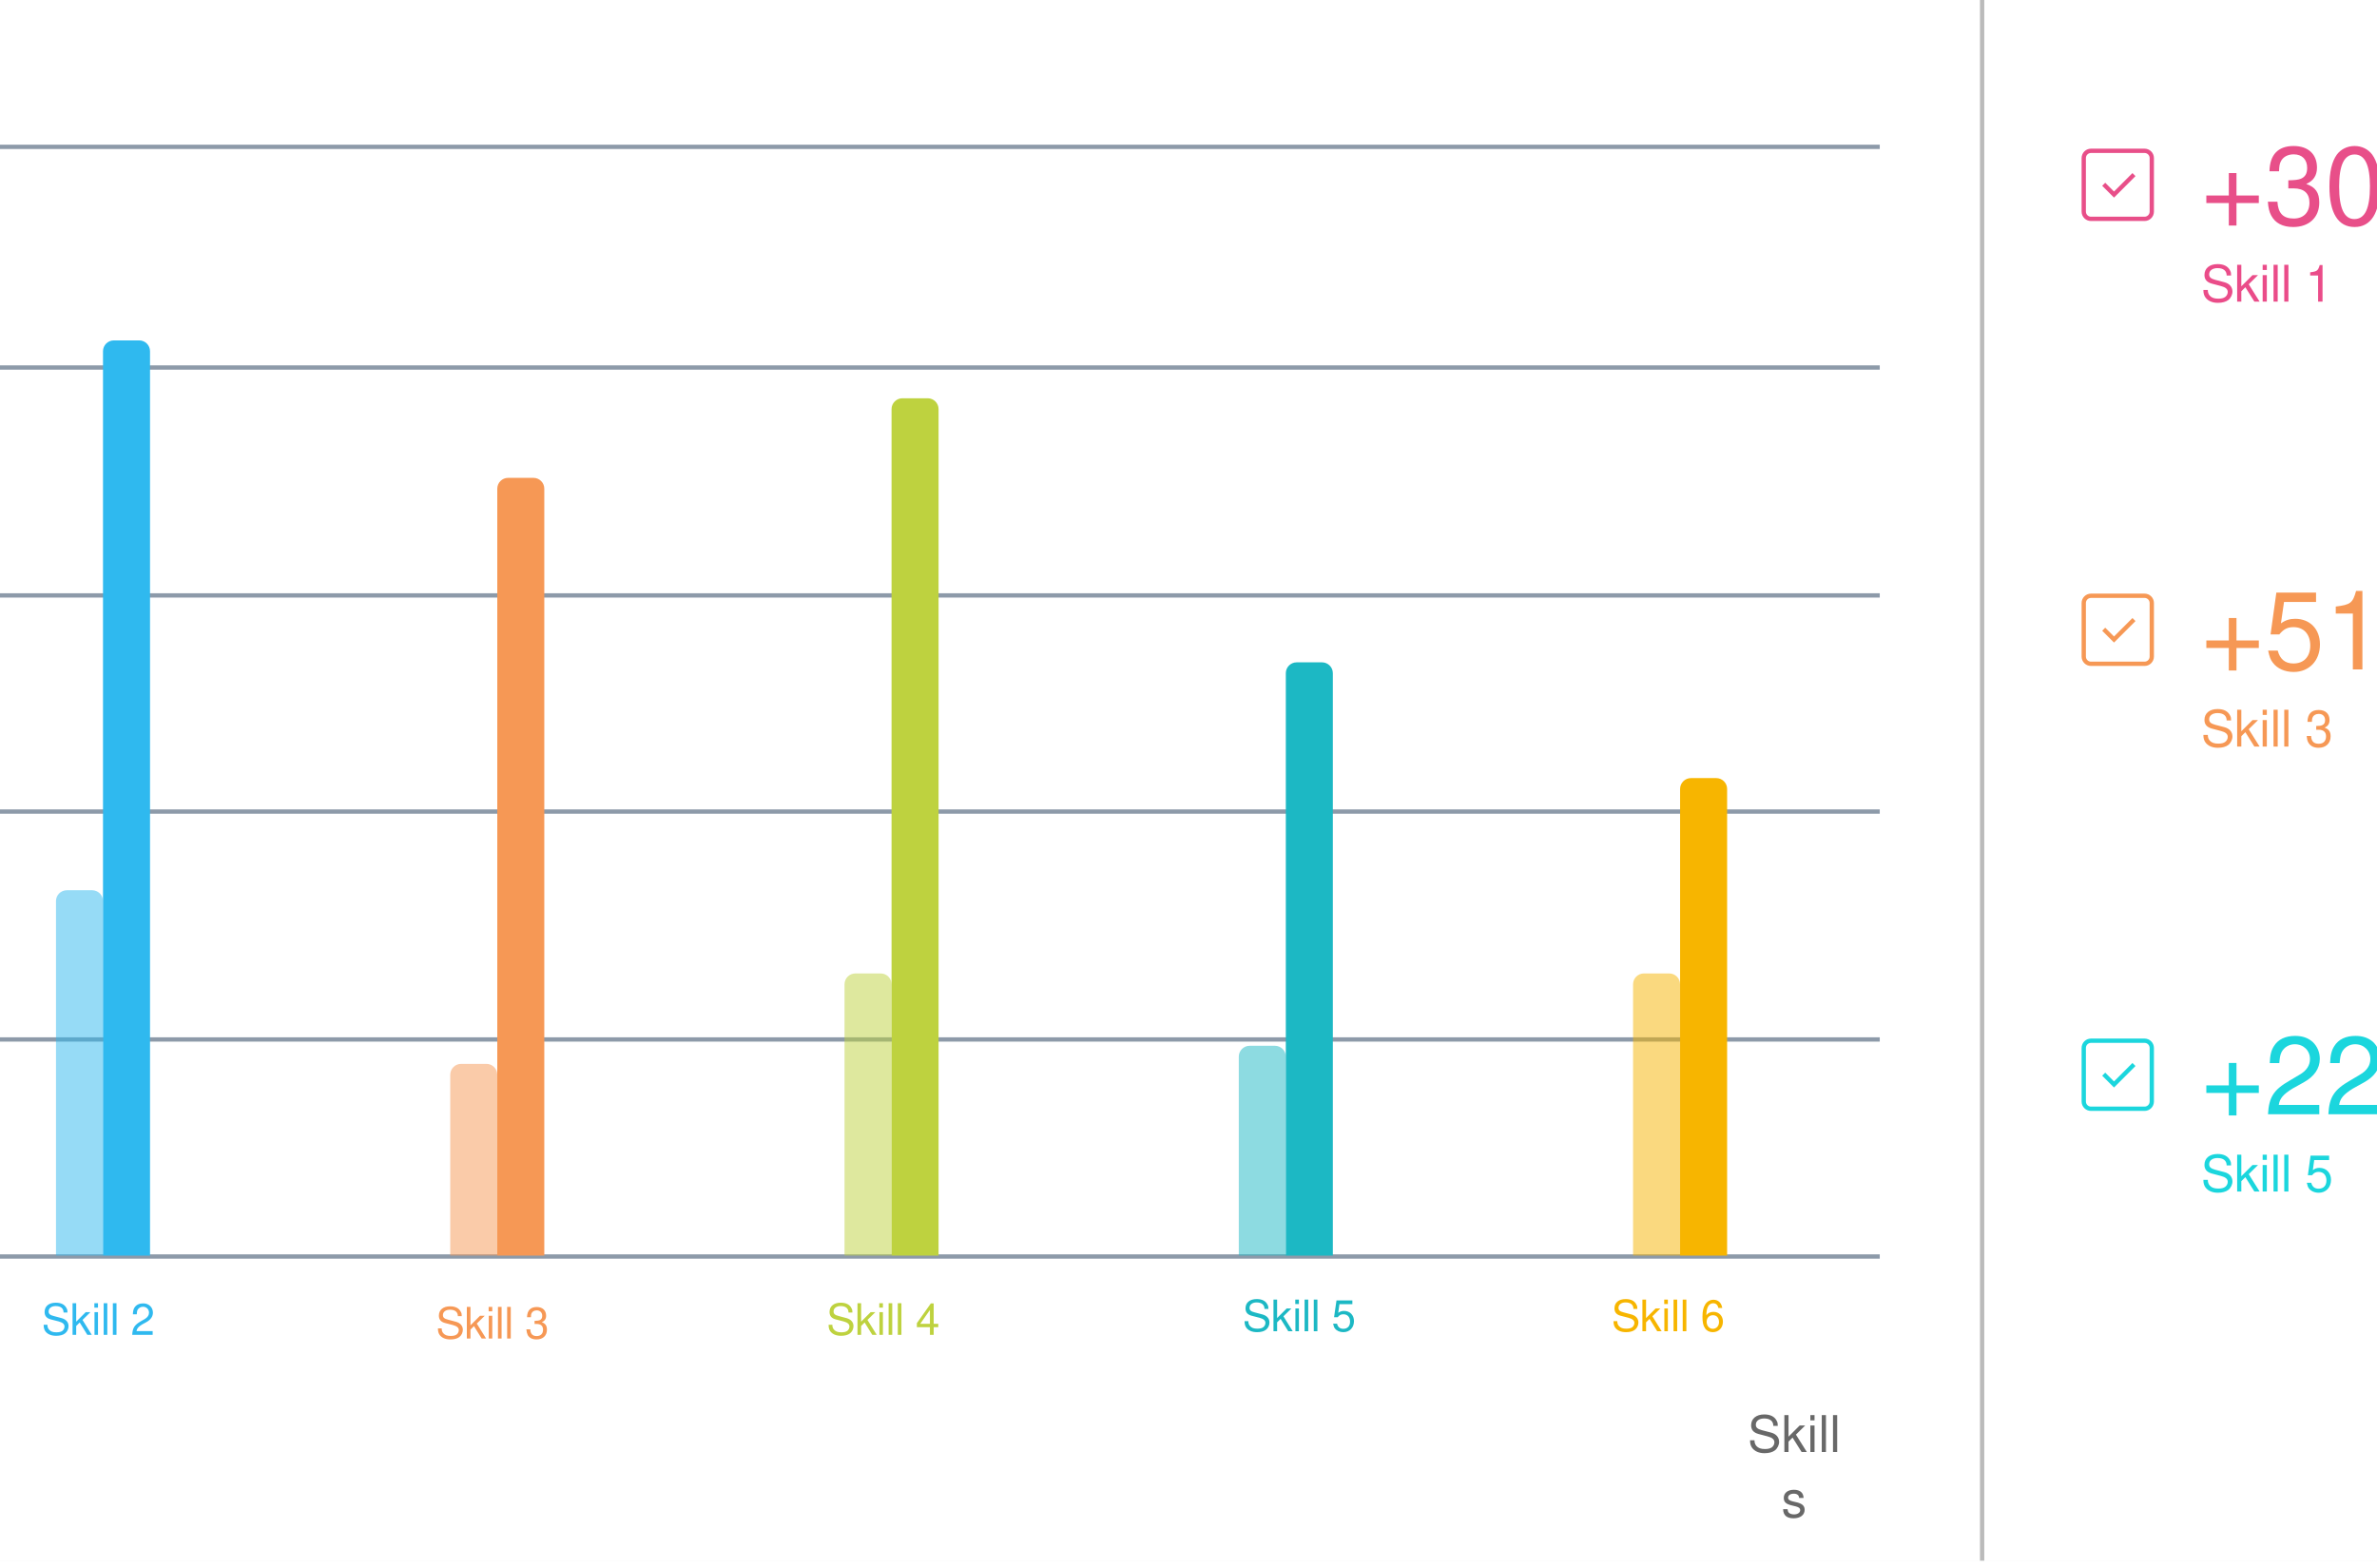
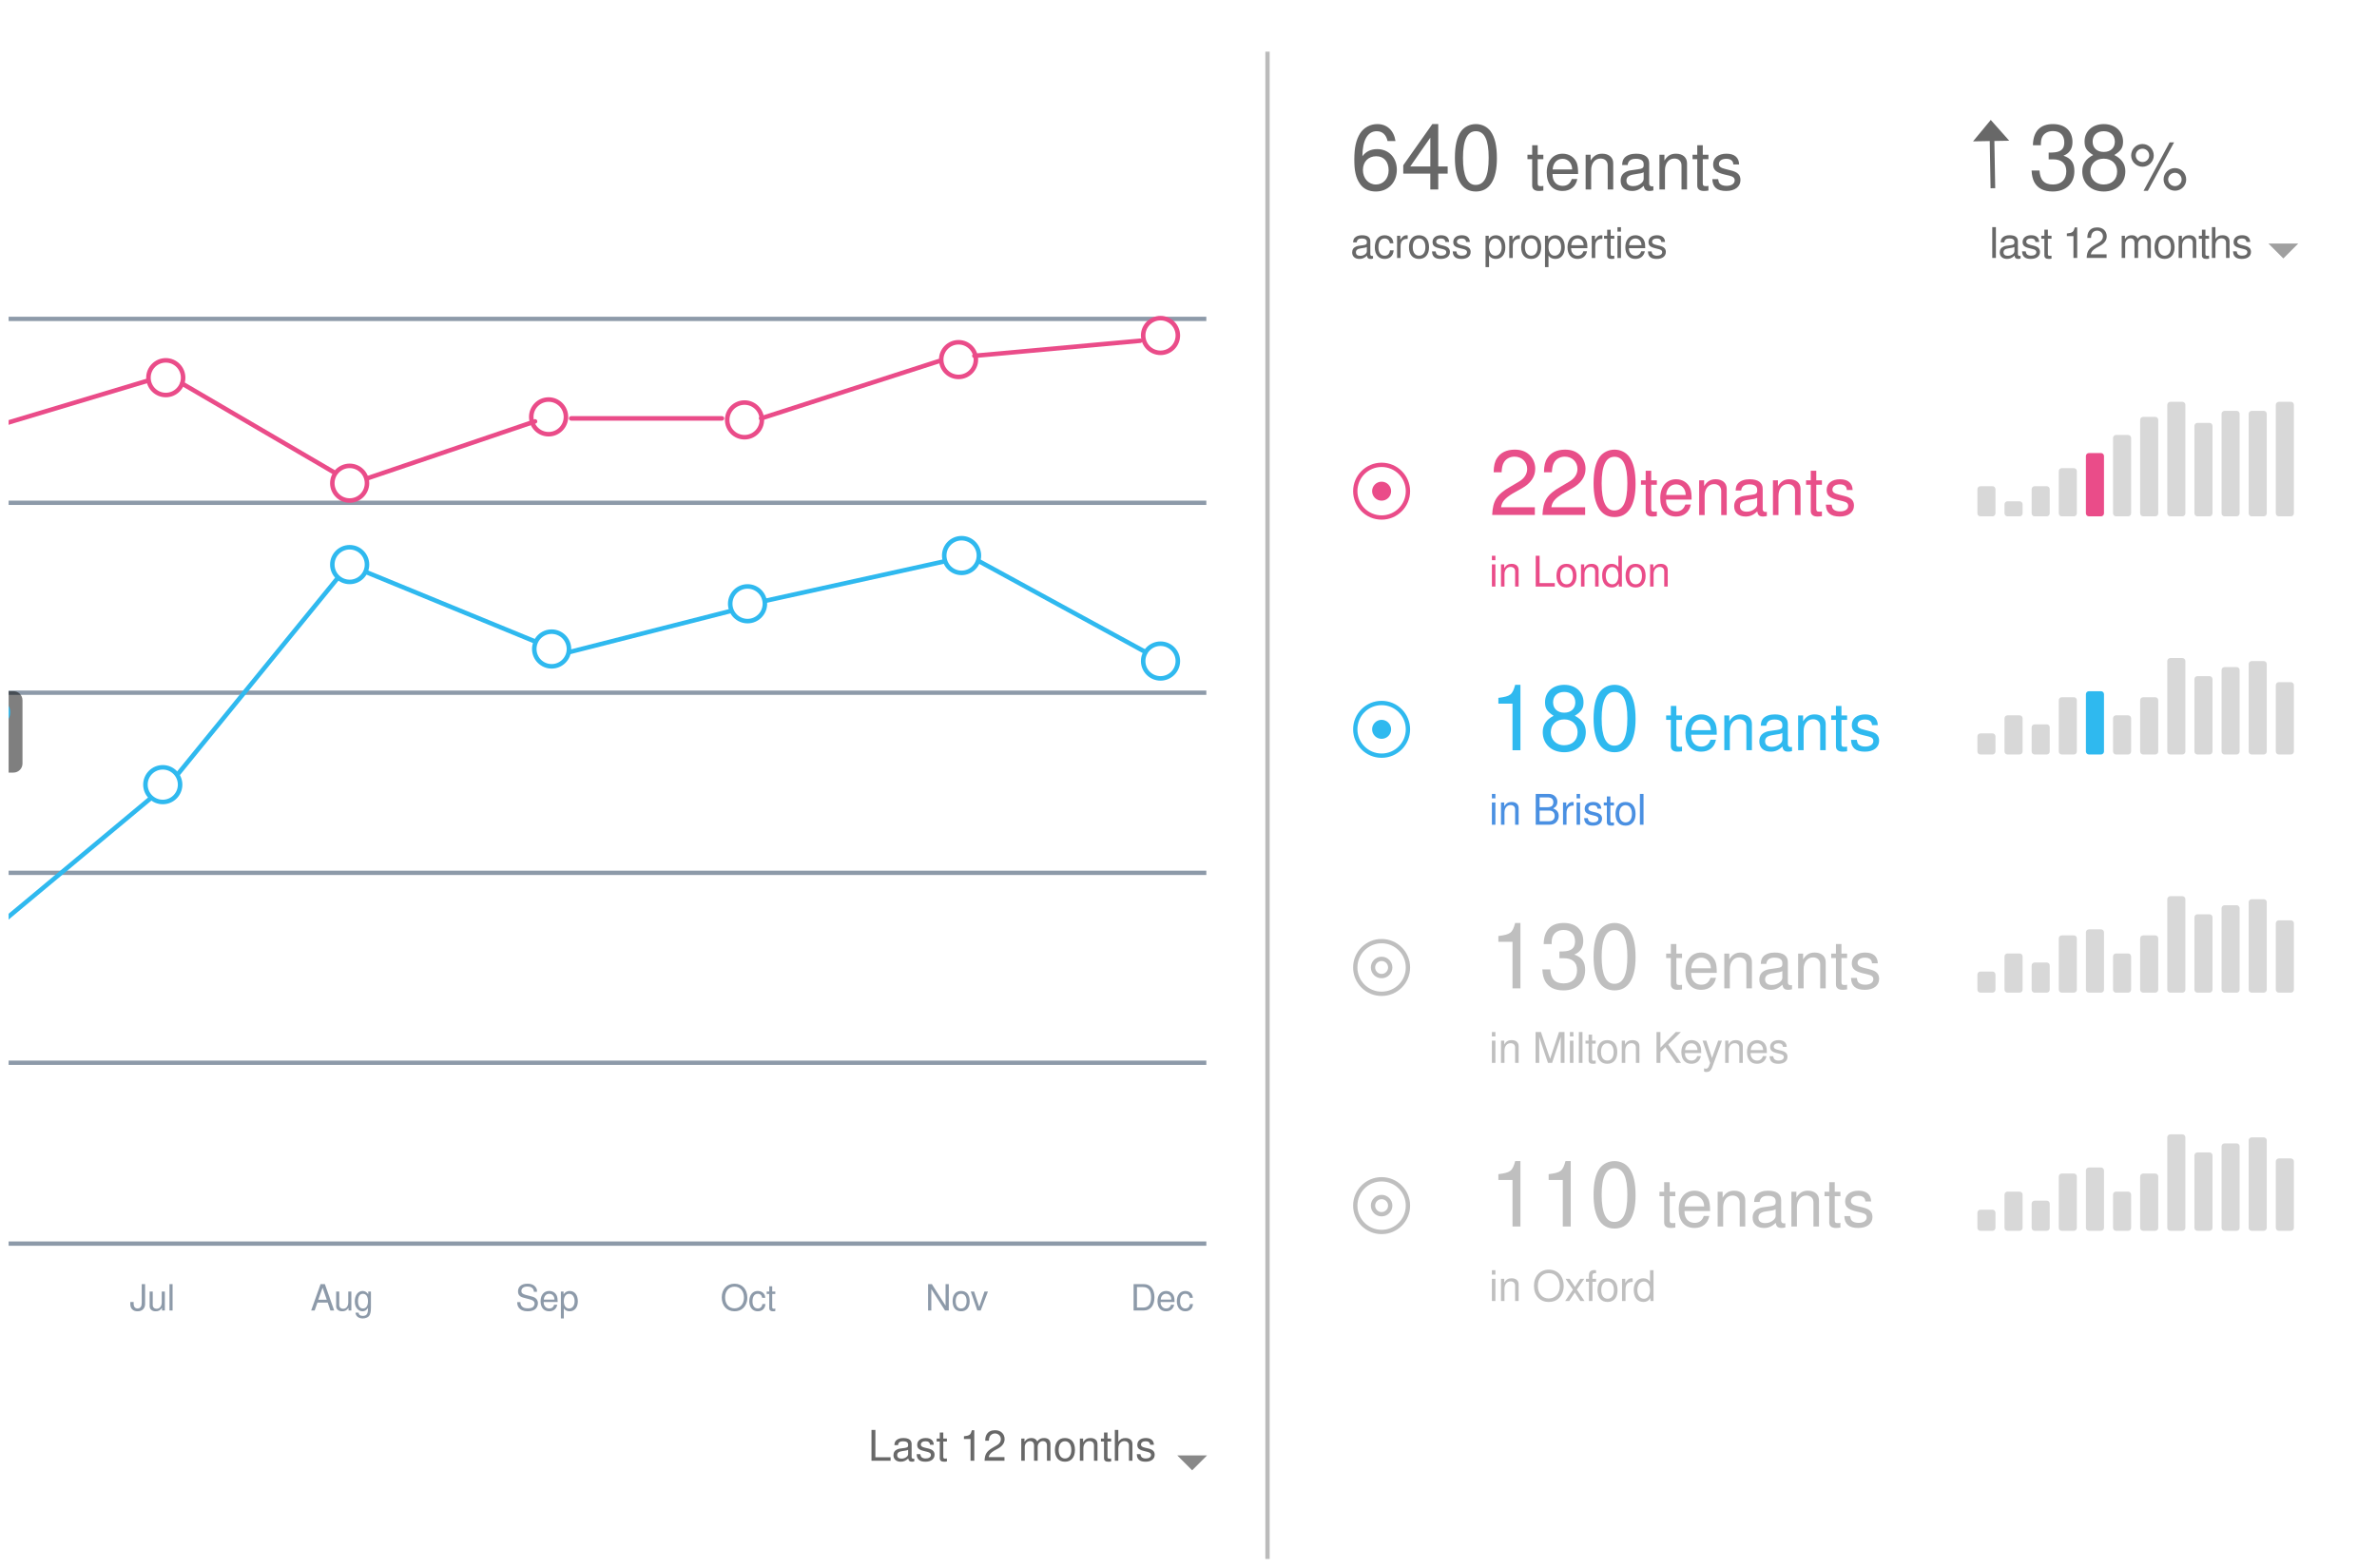
<svg xmlns="http://www.w3.org/2000/svg" xmlns:xlink="http://www.w3.org/1999/xlink" width="276px" height="182px" viewBox="0 0 276 182" version="1.1">
  <defs>
-     <rect id="path-1" x="892" y="306" width="324" height="312" rx="2.4" />
-     <filter x="-17.6%" y="-10.6%" width="127.2%" height="128.2%" filterUnits="objectBoundingBox" id="filter-2">
+     <rect id="path-1" x="891" y="305" width="324" height="320" rx="2.4" />
+     <filter x="-17.6%" y="-10.3%" width="127.2%" height="127.5%" filterUnits="objectBoundingBox" id="filter-2">
      <feOffset dx="-13" dy="11" in="SourceAlpha" result="shadowOffsetOuter1" />
      <feGaussianBlur stdDeviation="12.5" in="shadowOffsetOuter1" result="shadowBlurOuter1" />
      <feColorMatrix values="0 0 0 0 0.677   0 0 0 0 0.712   0 0 0 0 0.852  0 0 0 0.171 0" type="matrix" in="shadowBlurOuter1" />
    </filter>
-     <rect id="path-3" x="0" y="0" width="276" height="181.2" />
-     <path d="M1.89,0 L515.97,0 C517.014,6.28508347e-14 517.86,0.846 517.86,1.89 L517.86,153.929 L517.86,153.929 L517.86,373.17 C517.86,374.214 517.014,375.06 515.97,375.06 L396.517,375.06 L396.517,375.06 L1.89,375.06 C0.846,375.06 7.51698639e-14,374.214 0,373.17 L0,1.89 C9.4213746e-17,0.846 0.846,-1.33529746e-14 1.89,0 Z" id="path-5" />
+     <rect id="path-3" x="0" y="-1.27897692e-13" width="276" height="181.2" />
+     <rect id="path-5" x="0" y="0" width="429" height="182" rx="1.575" />
  </defs>
-   <g id="Vodafone---INS" stroke="none" stroke-width="1" fill="none" fill-rule="evenodd">
-     <g id="Dashboard" transform="translate(-913, -387)">
+   <g id="Resonance" stroke="none" stroke-width="1" fill="none" fill-rule="evenodd">
+     <g id="1.-Dashboard" transform="translate(-914, -387)">
      <g id="Mask">
        <use fill="black" fill-opacity="1" filter="url(#filter-2)" xlink:href="#path-1" />
        <use fill="#FFFFFF" fill-rule="evenodd" xlink:href="#path-1" />
      </g>
-       <g id="db-item" transform="translate(913, 387)">
+       <g id="db-item" transform="translate(915, 393)">
        <mask id="mask-4" fill="white">
          <use xlink:href="#path-3" />
        </mask>
-         <use id="Mask" fill="#EAEEF3" xlink:href="#path-3" />
-         <g id="Chart" mask="url(#mask-4)">
-           <g transform="translate(-130, -26)">
+         <use id="Mask" fill="#FFFFFF" xlink:href="#path-3" />
+         <g id="Group-3" mask="url(#mask-4)">
+           <g transform="translate(-152, -7)">
            <mask id="mask-6" fill="white">
              <use xlink:href="#path-5" />
            </mask>
            <use id="Rectangle" stroke="none" fill="#FFFFFF" fill-rule="evenodd" xlink:href="#path-5" />
-             <g id="Lines,-x,-y" stroke="none" stroke-width="1" fill="none" fill-rule="evenodd" transform="translate(14.7, 19.32)">
-               <g id="y" transform="translate(74.76, 156.24)" font-family="Helvetica-Light, Helvetica" font-size="5.04" font-weight="300" letter-spacing="-0.053">
-                 <text id="Skill-2" fill="#2FB9EF">
-                   <tspan x="45.36" y="5.42">Skill 2</tspan>
-                 </text>
-                 <text id="Skill-3" fill="#F69855">
-                   <tspan x="91.14" y="5.84">Skill 3</tspan>
-                 </text>
-                 <text id="Skill-4" fill="#BED23F">
-                   <tspan x="136.5" y="5.42">Skill 4</tspan>
-                 </text>
-                 <text id="Skill-5" fill="#1CB8C4">
-                   <tspan x="184.8" y="5">Skill 5</tspan>
-                 </text>
-                 <text id="Skill-6" fill="#F7B500">
-                   <tspan x="227.64" y="5">Skill 6</tspan>
-                 </text>
-               </g>
-               <g id="Lines" transform="translate(14.28, 23.52)" stroke="#8D9AA9" stroke-width="0.5">
-                 <line x1="0.42" y1="129.045" x2="319.284" y2="129.045" id="Path-8-Copy-5" />
-                 <line x1="0.42" y1="77.385" x2="319.284" y2="77.385" id="Path-8-Copy-10" />
-                 <line x1="0.42" y1="52.29" x2="319.284" y2="52.29" id="Path-8-Copy-11" />
-                 <line x1="0.42" y1="25.83" x2="319.284" y2="25.83" id="Path-8-Copy-13" />
-                 <line x1="0.42" y1="0.21" x2="319.284" y2="0.21" id="Path-8-Copy-15" />
-                 <line x1="1.26" y1="103.845" x2="319.284" y2="103.845" id="Path-8-Copy-8" />
+             <g id="payment_received" stroke="none" stroke-width="1" fill="none" fill-rule="evenodd" mask="url(#mask-6)">
+               <g transform="translate(4, -1)">
+                 <line x1="201.775" y1="92.575" x2="386.575" y2="92.575" id="Path-8-Copy-6" stroke="#BBBBBB" stroke-width="0.5" fill="none" transform="translate(294.175, 92.575) rotate(-270) translate(-294.175, -92.575) " />
+                 <g id="Time-drop-down" stroke="none" stroke-width="1" fill="none" fill-rule="evenodd" transform="translate(247.8, 166.6)">
+                   <text id="Last-12-months" font-family="Helvetica" font-size="4.9" font-weight="normal" line-spacing="8.4" fill="#686868">
+                     <tspan x="0" y="5">Last 12 months</tspan>
+                   </text>
+                   <polygon id="Rectangle-5" fill="#888888" transform="translate(37.625, 4.375) rotate(-45) translate(-37.625, -4.375) " points="36.4 3.15 38.85 5.6 36.4 5.6" />
+                 </g>
+                 <text id="Jul" stroke="none" fill="none" font-family="Helvetica-Light, Helvetica" font-size="4.2" font-weight="300" letter-spacing="-0.044">
+                   <tspan x="162.05" y="154.15" fill="#8D9AA9">Jul</tspan>
+                 </text>
+                 <text id="Aug" stroke="none" fill="none" font-family="Helvetica-Light, Helvetica" font-size="4.2" font-weight="300" letter-spacing="-0.044">
+                   <tspan x="183.05" y="154.15" fill="#8D9AA9">Aug</tspan>
+                 </text>
+                 <text id="Sep" stroke="none" fill="none" font-family="Helvetica-Light, Helvetica" font-size="4.2" font-weight="300" letter-spacing="-0.044">
+                   <tspan x="206.85" y="154.15" fill="#8D9AA9">Sep</tspan>
+                 </text>
+                 <text id="Oct" stroke="none" fill="none" font-family="Helvetica-Light, Helvetica" font-size="4.2" font-weight="300" letter-spacing="-0.044">
+                   <tspan x="230.65" y="154.15" fill="#8D9AA9">Oct</tspan>
+                 </text>
+                 <text id="Nov" stroke="none" fill="none" font-family="Helvetica-Light, Helvetica" font-size="4.2" font-weight="300" letter-spacing="-0.044">
+                   <tspan x="254.45" y="154.15" fill="#8D9AA9">Nov</tspan>
+                 </text>
+                 <text id="Dec" stroke="none" fill="none" font-family="Helvetica-Light, Helvetica" font-size="4.2" font-weight="300" letter-spacing="-0.044">
+                   <tspan x="278.25" y="154.15" fill="#8D9AA9">Dec</tspan>
+                 </text>
+                 <g id="Group-right-3" stroke="none" stroke-width="1" fill="none" fill-rule="evenodd" transform="translate(303.8, 106.05)">
+                   <g id="Graph" transform="translate(72.8, 0)" fill="#D8D8D8">
+                     <path d="M0.35,8.75 L1.75,8.75 C1.943,8.75 2.1,8.907 2.1,9.1 L2.1,10.85 C2.1,11.043 1.943,11.2 1.75,11.2 L0.35,11.2 C0.157,11.2 2.36723813e-17,11.043 0,10.85 L0,9.1 C-2.36723813e-17,8.907 0.157,8.75 0.35,8.75 Z" id="Rectangle-Copy-31" />
+                     <rect id="Rectangle-Copy-32" x="3.15" y="6.65" width="2.1" height="4.55" rx="0.35" />
+                     <rect id="Rectangle-Copy-33" x="6.3" y="7.7" width="2.1" height="3.5" rx="0.35" />
+                     <rect id="Rectangle-Copy-34" x="12.6" y="3.85" width="2.1" height="7.35" rx="0.35" />
+                     <rect id="Rectangle-Copy-43" x="9.45" y="4.55" width="2.1" height="6.65" rx="0.35" />
+                     <rect id="Rectangle-Copy-35" x="15.75" y="6.65" width="2.1" height="4.55" rx="0.35" />
+                     <rect id="Rectangle-Copy-36" x="18.9" y="4.55" width="2.1" height="6.65" rx="0.35" />
+                     <rect id="Rectangle-Copy-38" x="22.05" y="0" width="2.1" height="11.2" rx="0.35" />
+                     <rect id="Rectangle-Copy-39" x="25.2" y="2.1" width="2.1" height="9.1" rx="0.35" />
+                     <rect id="Rectangle-Copy-40" x="28.35" y="1.05" width="2.1" height="10.15" rx="0.35" />
+                     <rect id="Rectangle-Copy-41" x="34.65" y="2.8" width="2.1" height="8.4" rx="0.35" />
+                     <rect id="Rectangle-Copy-42" x="31.5" y="0.35" width="2.1" height="10.85" rx="0.35" />
+                   </g>
+                   <text id="in-Milton-Keynes" font-family="Helvetica" font-size="4.9" font-weight="normal" letter-spacing="-0.051" fill="#000000" fill-opacity="0.25">
+                     <tspan x="16.1" y="19.35">in Milton Keynes</tspan>
+                   </text>
+                   <text id="130-tenants" font-family="Helvetica" font-size="10.5" font-weight="normal" letter-spacing="0.003" fill="#000000" fill-opacity="0.25">
+                     <tspan x="16.1" y="10.7">130 </tspan>
+                     <tspan x="36.549" y="10.7" font-size="7.7" letter-spacing="0.002">tenants</tspan>
+                   </text>
+                   <g id="Circle-show-2" transform="translate(0, 4.9)" stroke="#000000" stroke-opacity="0.25" stroke-width="0.5">
+                     <circle id="Oval" cx="3.623" cy="3.377" r="3.058" />
+                     <circle id="Oval" cx="3.623" cy="3.377" r="1" />
+                   </g>
+                 </g>
+                 <g id="Group-right-3" stroke="none" stroke-width="1" fill="none" fill-rule="evenodd" transform="translate(303.8, 133.7)">
+                   <g id="Graph" transform="translate(72.8, 0)" fill="#D8D8D8">
+                     <path d="M0.35,8.75 L1.75,8.75 C1.943,8.75 2.1,8.907 2.1,9.1 L2.1,10.85 C2.1,11.043 1.943,11.2 1.75,11.2 L0.35,11.2 C0.157,11.2 2.36723813e-17,11.043 0,10.85 L0,9.1 C-2.36723813e-17,8.907 0.157,8.75 0.35,8.75 Z" id="Rectangle-Copy-31" />
+                     <rect id="Rectangle-Copy-32" x="3.15" y="6.65" width="2.1" height="4.55" rx="0.35" />
+                     <rect id="Rectangle-Copy-33" x="6.3" y="7.7" width="2.1" height="3.5" rx="0.35" />
+                     <rect id="Rectangle-Copy-34" x="12.6" y="3.85" width="2.1" height="7.35" rx="0.35" />
+                     <rect id="Rectangle-Copy-43" x="9.45" y="4.55" width="2.1" height="6.65" rx="0.35" />
+                     <rect id="Rectangle-Copy-35" x="15.75" y="6.65" width="2.1" height="4.55" rx="0.35" />
+                     <rect id="Rectangle-Copy-36" x="18.9" y="4.55" width="2.1" height="6.65" rx="0.35" />
+                     <rect id="Rectangle-Copy-38" x="22.05" y="0" width="2.1" height="11.2" rx="0.35" />
+                     <rect id="Rectangle-Copy-39" x="25.2" y="2.1" width="2.1" height="9.1" rx="0.35" />
+                     <rect id="Rectangle-Copy-40" x="28.35" y="1.05" width="2.1" height="10.15" rx="0.35" />
+                     <rect id="Rectangle-Copy-41" x="34.65" y="2.8" width="2.1" height="8.4" rx="0.35" />
+                     <rect id="Rectangle-Copy-42" x="31.5" y="0.35" width="2.1" height="10.85" rx="0.35" />
+                   </g>
+                   <text id="in-Oxford" font-family="Helvetica" font-size="4.9" font-weight="normal" letter-spacing="-0.051" fill="#000000" fill-opacity="0.25">
+                     <tspan x="16.1" y="19.35">in Oxford</tspan>
+                   </text>
+                   <text id="110-tenants" font-family="Helvetica" font-size="10.5" font-weight="normal" letter-spacing="0.003" fill="#000000" fill-opacity="0.25">
+                     <tspan x="16.1" y="10.7">110 </tspan>
+                     <tspan x="35.774" y="10.7" font-size="7.7" letter-spacing="0.002">tenants</tspan>
+                   </text>
+                   <g id="Circle-show-2" transform="translate(0, 4.9)" stroke="#000000" stroke-opacity="0.25" stroke-width="0.5">
+                     <circle id="Oval" cx="3.623" cy="3.377" r="3.058" />
+                     <circle id="Oval" cx="3.623" cy="3.377" r="1" />
+                   </g>
+                 </g>
+                 <g id="Group-right-2" stroke="none" stroke-width="1" fill="none" fill-rule="evenodd" transform="translate(303.8, 78.4)">
+                   <g id="Graph" transform="translate(72.8, 0)">
+                     <path d="M0.35,8.75 L1.75,8.75 C1.943,8.75 2.1,8.907 2.1,9.1 L2.1,10.85 C2.1,11.043 1.943,11.2 1.75,11.2 L0.35,11.2 C0.157,11.2 2.36723813e-17,11.043 0,10.85 L0,9.1 C-2.36723813e-17,8.907 0.157,8.75 0.35,8.75 Z" id="Rectangle-Copy-31" fill="#D8D8D8" />
+                     <rect id="Rectangle-Copy-32" fill="#D8D8D8" x="3.15" y="6.65" width="2.1" height="4.55" rx="0.35" />
+                     <rect id="Rectangle-Copy-33" fill="#D8D8D8" x="6.3" y="7.7" width="2.1" height="3.5" rx="0.35" />
+                     <rect id="Rectangle-Copy-34" fill="#2FB9EF" x="12.6" y="3.85" width="2.1" height="7.35" rx="0.35" />
+                     <rect id="Rectangle-Copy-43" fill="#D8D8D8" x="9.45" y="4.55" width="2.1" height="6.65" rx="0.35" />
+                     <rect id="Rectangle-Copy-35" fill="#D8D8D8" x="15.75" y="6.65" width="2.1" height="4.55" rx="0.35" />
+                     <rect id="Rectangle-Copy-36" fill="#D8D8D8" x="18.9" y="4.55" width="2.1" height="6.65" rx="0.35" />
+                     <rect id="Rectangle-Copy-38" fill="#D8D8D8" x="22.05" y="0" width="2.1" height="11.2" rx="0.35" />
+                     <rect id="Rectangle-Copy-39" fill="#D8D8D8" x="25.2" y="2.1" width="2.1" height="9.1" rx="0.35" />
+                     <rect id="Rectangle-Copy-40" fill="#D8D8D8" x="28.35" y="1.05" width="2.1" height="10.15" rx="0.35" />
+                     <rect id="Rectangle-Copy-41" fill="#D8D8D8" x="34.65" y="2.8" width="2.1" height="8.4" rx="0.35" />
+                     <rect id="Rectangle-Copy-42" fill="#D8D8D8" x="31.5" y="0.35" width="2.1" height="10.85" rx="0.35" />
+                   </g>
+                   <text id="in-Bristol" font-family="Helvetica" font-size="4.9" font-weight="normal" letter-spacing="-0.051" fill="#4A90E2">
+                     <tspan x="16.1" y="19.35">in Bristol</tspan>
+                   </text>
+                   <text id="180-tenants" font-family="Helvetica" font-size="10.5" font-weight="normal" letter-spacing="0.003" fill="#2FB9EF">
+                     <tspan x="16.1" y="10.7">180 </tspan>
+                     <tspan x="36.549" y="10.7" font-size="7.7" letter-spacing="0.002">tenants</tspan>
+                   </text>
+                   <g id="Circle-show-2" transform="translate(0, 4.9)">
+                     <circle id="Oval" stroke="#2FB9EF" stroke-width="0.5" cx="3.623" cy="3.377" r="3.058" />
+                     <circle id="Oval" fill="#2FB9EF" cx="3.623" cy="3.377" r="1.103" />
+                   </g>
+                 </g>
+                 <g id="Group-right-1" stroke="none" stroke-width="1" fill="none" fill-rule="evenodd" transform="translate(303.8, 48.65)">
+                   <g id="Graph" transform="translate(72.8, 0)">
+                     <path d="M0.35,9.8 L1.75,9.8 C1.943,9.8 2.1,9.957 2.1,10.15 L2.1,12.95 C2.1,13.143 1.943,13.3 1.75,13.3 L0.35,13.3 C0.157,13.3 7.91835325e-17,13.143 0,12.95 L0,10.15 C3.18387699e-17,9.957 0.157,9.8 0.35,9.8 Z" id="Rectangle" fill="#D8D8D8" />
+                     <rect id="Rectangle" fill="#D8D8D8" x="3.15" y="11.55" width="2.1" height="1.75" rx="0.35" />
+                     <rect id="Rectangle" fill="#D8D8D8" x="6.3" y="9.8" width="2.1" height="3.5" rx="0.35" />
+                     <rect id="Rectangle" fill="#EA4C89" x="12.6" y="5.95" width="2.1" height="7.35" rx="0.35" />
+                     <rect id="Rectangle" fill="#D8D8D8" x="15.75" y="3.85" width="2.1" height="9.45" rx="0.35" />
+                     <rect id="Rectangle" fill="#D8D8D8" x="18.9" y="1.75" width="2.1" height="11.55" rx="0.35" />
+                     <rect id="Rectangle" fill="#D8D8D8" x="9.45" y="7.7" width="2.1" height="5.6" rx="0.35" />
+                     <rect id="Rectangle" fill="#D8D8D8" x="22.05" y="0" width="2.1" height="13.3" rx="0.35" />
+                     <rect id="Rectangle" fill="#D8D8D8" x="25.2" y="2.45" width="2.1" height="10.85" rx="0.35" />
+                     <rect id="Rectangle" fill="#D8D8D8" x="28.35" y="1.05" width="2.1" height="12.25" rx="0.35" />
+                     <rect id="Rectangle" fill="#D8D8D8" x="34.65" y="0" width="2.1" height="13.3" rx="0.35" />
+                     <rect id="Rectangle" fill="#D8D8D8" x="31.5" y="1.05" width="2.1" height="12.25" rx="0.35" />
+                   </g>
+                   <text id="in-London" font-family="Helvetica" font-size="4.9" font-weight="normal" letter-spacing="-0.051" fill="#EA4C89">
+                     <tspan x="16.1" y="21.45">in London</tspan>
+                   </text>
+                   <text id="220-tenants" font-family="Helvetica" font-size="10.5" font-weight="normal" letter-spacing="0.003" fill="#E84F89">
+                     <tspan x="16.1" y="13.15">220</tspan>
+                     <tspan x="33.628" y="13.15" font-size="7.7" letter-spacing="0.002"> tenants</tspan>
+                   </text>
+                   <g id="Circle-show-1" transform="translate(0, 7)">
+                     <circle id="Oval" stroke="#EA4C89" stroke-width="0.5" cx="3.623" cy="3.377" r="3.058" />
+                     <circle id="Oval" fill="#EA4C89" cx="3.623" cy="3.377" r="1.103" />
+                   </g>
+                 </g>
+                 <g id="Total-data" stroke="none" stroke-width="1" fill="none" fill-rule="evenodd" transform="translate(303.8, 14)">
+                   <g id="%" transform="translate(72.1, 0)">
+                     <g id="Time-drop-down" transform="translate(2.1, 12.95)">
+                       <text id="last-12-months" font-family="Helvetica" font-size="4.9" font-weight="normal" letter-spacing="-0.098" fill="#686868">
+                         <tspan x="0" y="5">last 12 months</tspan>
+                       </text>
+                       <polygon id="Rectangle-5" fill-opacity="0.8" fill="#888888" transform="translate(34.125, 3.325) rotate(-45) translate(-34.125, -3.325) " points="32.9 2.1 35.35 4.55 32.9 4.55" />
+                     </g>
+                     <text id="38%" font-family="Helvetica" font-size="10.5" font-weight="normal" letter-spacing="0.003" fill="#686868">
+                       <tspan x="6.65" y="10">38</tspan>
+                       <tspan x="18.335" y="10" font-family="Helvetica-Light, Helvetica" font-size="7.7" font-weight="300" letter-spacing="0.002">%</tspan>
+                     </text>
+                     <g id="Arrow" transform="translate(0, 1.75)" fill="#686868" stroke="#686868" stroke-width="0.538">
+                       <path d="M3.231,-0.116 L3.231,2.916 L1.463,1.4 L3.231,-0.116 Z" id="Triangle-2" transform="translate(2.275, 1.4) rotate(89) translate(-2.275, -1.4) " />
+                       <line x1="-0.135" y1="5.25" x2="5.035" y2="5.25" id="Line-5" stroke-linecap="square" transform="translate(2.45, 5.25) rotate(89) translate(-2.45, -5.25) " />
+                     </g>
+                   </g>
+                   <g id="No" fill="#686868" font-family="Helvetica" font-weight="normal">
+                     <text id="across-properties" font-size="4.9" letter-spacing="-0.051">
+                       <tspan x="0" y="17.95">across properties</tspan>
+                     </text>
+                     <text id="640-tenants" font-size="10.5" letter-spacing="0.003">
+                       <tspan x="0" y="10">640 </tspan>
+                       <tspan x="20.449" y="10" font-family="Helvetica-Light, Helvetica" font-size="7.7" font-weight="300" letter-spacing="0.002">tenants</tspan>
+                     </text>
+                   </g>
+                 </g>
+                 <g id="graphic" stroke="none" stroke-width="1" fill="none" fill-rule="evenodd" transform="translate(0, 14)">
+                   <line x1="21.35" y1="132.387" x2="287.07" y2="132.387" id="Path-8-Copy-5" stroke="#8D9AA9" stroke-width="0.5" />
+                   <line x1="21.35" y1="89.338" x2="287.07" y2="89.338" id="Path-8-Copy-10" stroke="#8D9AA9" stroke-width="0.5" />
+                   <line x1="21.35" y1="68.425" x2="287.07" y2="68.425" id="Path-8-Copy-11" stroke="#8D9AA9" stroke-width="0.5" />
+                   <line x1="21.35" y1="46.375" x2="287.07" y2="46.375" id="Path-8-Copy-13" stroke="#8D9AA9" stroke-width="0.5" />
+                   <line x1="21.35" y1="25.025" x2="287.07" y2="25.025" id="Path-8-Copy-15" stroke="#8D9AA9" stroke-width="0.5" />
+                   <line x1="22.05" y1="111.388" x2="287.07" y2="111.388" id="Path-8-Copy-8" stroke="#8D9AA9" stroke-width="0.5" />
+                 </g>
+                 <path d="M148.562,82.25 C149.142,82.25 149.612,82.72 149.612,83.3 L149.612,90.65 C149.612,91.23 149.142,91.7 148.562,91.7 L125.112,91.7 C124.532,91.7 124.062,91.23 124.062,90.65 L124.062,87.688 C124.06,87.686 124.057,87.684 124.055,87.682 L122.95,86.686 C122.817,86.566 122.817,86.372 122.95,86.252 L124.055,85.257 L124.062,85.25 L124.062,83.3 C124.062,82.72 124.532,82.25 125.112,82.25 L148.562,82.25 Z" id="Combined-Shape" stroke="none" fill-opacity="0.5" fill="#000000" fill-rule="evenodd" />
+                 <g id="Arrow" stroke="none" stroke-width="1" fill="none" fill-rule="evenodd" transform="translate(145.95, 87.5)">
+                   <path d="" id="Triangle-2" stroke="#FFFFFF" stroke-width="0.5" fill="#FFFFFF" transform="translate(0.683922, 0.403947) rotate(89) translate(-0.683922, -0.403947) " />
+                 </g>
+                 <circle id="Oval-Copy-10" stroke="#EA4C89" stroke-width="0.525" fill="none" transform="translate(166.25, 45.85) rotate(-360) translate(-166.25, -45.85) " cx="166.25" cy="45.85" r="2.013" />
+                 <circle id="Oval-Copy-10" stroke="#EA4C89" stroke-width="0.525" fill="none" transform="translate(187.6, 58.1) rotate(-360) translate(-187.6, -58.1) " cx="187.6" cy="58.1" r="2.013" />
+                 <circle id="Oval-Copy-10" stroke="#EA4C89" stroke-width="0.525" fill="none" transform="translate(210.7, 50.4) rotate(-360) translate(-210.7, -50.4) " cx="210.7" cy="50.4" r="2.013" />
+                 <circle id="Oval-Copy-10" stroke="#EA4C89" stroke-width="0.525" fill="none" transform="translate(233.45, 50.75) rotate(-360) translate(-233.45, -50.75) " cx="233.45" cy="50.75" r="2.013" />
+                 <circle id="Oval-Copy-10" stroke="#EA4C89" stroke-width="0.525" fill="none" transform="translate(258.3, 43.75) rotate(-360) translate(-258.3, -43.75) " cx="258.3" cy="43.75" r="2.013" />
+                 <circle id="Oval-Copy-10" stroke="#EA4C89" stroke-width="0.525" fill="#FFFFFF" fill-rule="evenodd" transform="translate(281.75, 40.95) rotate(-360) translate(-281.75, -40.95) " cx="281.75" cy="40.95" r="2.013" />
+                 <circle id="Oval-Copy-13" stroke="#2FB9EF" stroke-width="0.5" fill="#D9E5FA" fill-rule="evenodd" transform="translate(146.65, 84.7) rotate(-360) translate(-146.65, -84.7) " cx="146.65" cy="84.7" r="1.3" />
+                 <circle id="Oval-Copy-15" stroke="#2FB9EF" stroke-width="0.525" fill="none" transform="translate(165.9, 93.1) rotate(-360) translate(-165.9, -93.1) " cx="165.9" cy="93.1" r="2.013" />
+                 <circle id="Oval-Copy-16" stroke="#2FB9EF" stroke-width="0.525" fill="none" transform="translate(187.6, 67.55) rotate(-360) translate(-187.6, -67.55) " cx="187.6" cy="67.55" r="2.013" />
+                 <circle id="Oval-Copy-17" stroke="#2FB9EF" stroke-width="0.525" fill="none" transform="translate(211.05, 77.35) rotate(-360) translate(-211.05, -77.35) " cx="211.05" cy="77.35" r="2.013" />
+                 <circle id="Oval-Copy-17" stroke="#2FB9EF" stroke-width="0.525" fill="none" transform="translate(233.8, 72.1) rotate(-360) translate(-233.8, -72.1) " cx="233.8" cy="72.1" r="2.013" />
+                 <circle id="Oval-Copy-17" stroke="#2FB9EF" stroke-width="0.525" fill="none" transform="translate(258.65, 66.5) rotate(-360) translate(-258.65, -66.5) " cx="258.65" cy="66.5" r="2.013" />
+                 <circle id="Oval-Copy-18" stroke="#2FB9EF" stroke-width="0.525" fill="none" transform="translate(281.75, 78.75) rotate(-360) translate(-281.75, -78.75) " cx="281.75" cy="78.75" r="2.013" />
+                 <line x1="164.5" y1="94.675" x2="144.55" y2="111.3" id="Path-15-Copy-3" stroke="#2FB9EF" stroke-width="0.525" fill="none" stroke-linecap="round" />
+                 <line x1="186.2" y1="69.125" x2="167.65" y2="91.875" id="Path-15-Copy-3" stroke="#2FB9EF" stroke-width="0.525" fill="none" stroke-linecap="round" />
+                 <line x1="189.525" y1="68.425" x2="209.125" y2="76.475" id="Path-15-Copy-3" stroke="#2FB9EF" stroke-width="0.525" fill="none" stroke-linecap="round" />
+                 <line x1="231.7" y1="72.975" x2="213.15" y2="77.7" id="Path-15-Copy-3" stroke="#2FB9EF" stroke-width="0.525" fill="none" stroke-linecap="round" />
+                 <line x1="256.55" y1="67.2" x2="235.9" y2="71.75" id="Path-15-Copy-3" stroke="#2FB9EF" stroke-width="0.525" fill="none" stroke-linecap="round" />
+                 <line x1="280" y1="77.7" x2="260.75" y2="67.2" id="Path-15-Copy-3" stroke="#2FB9EF" stroke-width="0.525" fill="none" stroke-linecap="round" />
+                 <line x1="164.15" y1="46.2" x2="144.9" y2="51.975" id="Path-15" stroke="#EA4C89" stroke-width="0.525" fill="none" stroke-linecap="round" />
+                 <line x1="168.175" y1="46.55" x2="185.85" y2="56.875" id="Path-15" stroke="#EA4C89" stroke-width="0.525" fill="none" stroke-linecap="round" />
+                 <line x1="189.787" y1="57.487" x2="209.125" y2="50.925" id="Path-15" stroke="#EA4C89" stroke-width="0.525" fill="none" stroke-linecap="round" />
+                 <line x1="213.325" y1="50.575" x2="230.825" y2="50.575" id="Path-15" stroke="#EA4C89" stroke-width="0.525" fill="none" stroke-linecap="round" />
+                 <line x1="235.375" y1="50.575" x2="256.025" y2="43.925" id="Path-15-Copy-2" stroke="#EA4C89" stroke-width="0.525" fill="none" stroke-linecap="round" />
+                 <line x1="260.137" y1="43.312" x2="279.387" y2="41.562" id="Path-15-Copy-2" stroke="#EA4C89" stroke-width="0.525" fill="none" stroke-linecap="round" />
              </g>
            </g>
-             <g id="Right-data" stroke="none" stroke-width="1" fill="none" fill-rule="evenodd" transform="translate(371.7, 39.06)">
-               <g id="5" transform="translate(0, 103.32)">
-                 <text id="Skill-5" font-family="Helvetica" font-size="5.88" font-weight="normal" letter-spacing="-0.062" fill="#1BD6DD">
-                   <tspan x="13.86" y="21.96">Skill 5</tspan>
-                 </text>
-                 <text id="+22%" font-family="Helvetica" font-size="12.6" font-weight="normal" letter-spacing="0.004" fill="#1BD6DD">
-                   <tspan x="13.86" y="13">+22</tspan>
-                   <tspan x="35.245" y="13" font-size="9.24" letter-spacing="0.003">%</tspan>
-                 </text>
-                 <g id="Check-box" transform="translate(0, 4.2)" stroke="#1BD6DD" stroke-width="0.5">
-                   <rect id="square" x="0.25" y="0.25" width="7.9" height="7.9" rx="0.84" />
-                   <polyline id="tick" points="2.567 4.133 3.763 5.329 6.081 3.011" />
-                 </g>
-               </g>
-               <g id="3" transform="translate(0, 51.66)">
-                 <text id="Skill-3" font-family="Helvetica" font-size="5.88" font-weight="normal" letter-spacing="-0.062" fill="#F69855">
-                   <tspan x="13.86" y="21.96">Skill 3</tspan>
-                 </text>
-                 <text id="+51%" font-family="Helvetica" font-size="12.6" font-weight="normal" letter-spacing="0.004" fill="#F69855">
-                   <tspan x="13.86" y="13">+51</tspan>
-                   <tspan x="35.245" y="13" font-size="9.24" letter-spacing="0.003">%</tspan>
-                 </text>
-                 <g id="Check-box" transform="translate(0, 4.2)" stroke="#F69855" stroke-width="0.5">
-                   <rect id="square" x="0.25" y="0.25" width="7.9" height="7.9" rx="0.84" />
-                   <polyline id="tick" points="2.567 4.133 3.763 5.329 6.081 3.011" />
-                 </g>
-               </g>
-               <g id="1">
-                 <text id="Skill-1" font-family="Helvetica" font-size="5.88" font-weight="normal" letter-spacing="-0.062" fill="#EA4C89">
-                   <tspan x="13.86" y="21.96">Skill 1</tspan>
-                 </text>
-                 <text id="+30%" font-family="Helvetica" font-size="12.6" font-weight="normal" letter-spacing="0.004" fill="#E84F89">
-                   <tspan x="13.86" y="13">+30</tspan>
-                   <tspan x="35.245" y="13" font-size="9.24" letter-spacing="0.003">%</tspan>
-                 </text>
-                 <g id="Check-box" transform="translate(0, 4.2)" stroke="#E84F89" stroke-width="0.5">
-                   <rect id="square" x="0.25" y="0.25" width="7.9" height="7.9" rx="0.84" />
-                   <polyline id="tick" points="2.567 4.133 3.763 5.329 6.081 3.011" />
-                 </g>
-               </g>
-             </g>
-             <g id="Time-drop-down" stroke="none" stroke-width="1" fill="none" fill-rule="evenodd" transform="translate(199.5, 207.06)" font-family="Helvetica" font-size="5.88" font-weight="normal" line-spacing="7.56">
-               <text id="Before-INS-(Oct-2017" fill="#686868">
-                 <tspan x="14.445" y="6">    Before INS (Oct 2017)  vs               After INS </tspan>
-                 <tspan x="61.501" y="13.56">(Oct 2020)</tspan>
-               </text>
-             </g>
-             <g id="x" stroke="none" stroke-width="1" fill="none" fill-rule="evenodd" transform="translate(331.8, 188.58)" font-family="Helvetica" font-size="5.88" font-weight="normal" line-spacing="7.56">
-               <text id="Skills" fill="#686868">
-                 <tspan x="1.12" y="6">Skill</tspan>
-                 <tspan x="5.04" y="13.56">s</tspan>
-               </text>
-             </g>
-             <g id="Columns" stroke="none" stroke-width="1" fill="none" fill-rule="evenodd" transform="translate(90.72, 59.64)">
-               <g id="16-skills" transform="translate(228.9, 56.7)" fill="#F7B500">
-                 <path d="M6.72,0 L9.66,0 C10.356,-3.49875464e-16 10.92,0.564 10.92,1.26 L10.92,55.44 L10.92,55.44 L5.46,55.44 L5.46,1.26 C5.46,0.564 6.024,-2.09261519e-15 6.72,0 Z" id="normal" />
-                 <path d="M1.26,22.68 L4.2,22.68 C4.896,22.68 5.46,23.244 5.46,23.94 L5.46,42.131 L5.46,42.131 L5.46,55.44 L0,55.44 L0,23.94 C-8.52205726e-17,23.244 0.564,22.68 1.26,22.68 Z" id="trs" fill-opacity="0.5" />
-               </g>
-               <g id="14-skills" transform="translate(183.12, 43.26)" fill="#1CB8C4">
-                 <path d="M6.72,0 L9.66,0 C10.356,-1.27830859e-16 10.92,0.564 10.92,1.26 L10.92,68.88 L10.92,68.88 L5.46,68.88 L5.46,1.26 C5.46,0.564 6.024,5.23485677e-15 6.72,0 Z" id="normal" />
-                 <path d="M1.26,44.52 L4.2,44.52 C4.896,44.52 5.46,45.084 5.46,45.78 L5.46,58.984 L5.46,58.984 L5.46,68.88 L0,68.88 L0,45.78 C-8.52205726e-17,45.084 0.564,44.52 1.26,44.52 Z" id="trs" fill-opacity="0.5" />
-               </g>
-               <g id="12-skills" transform="translate(137.34, 12.6)" fill="#BED23F">
-                 <path d="M6.72,0 L9.66,0 C10.356,-3.49875464e-16 10.92,0.564 10.92,1.26 L10.92,99.54 L10.92,99.54 L5.46,99.54 L5.46,1.26 C5.46,0.564 6.024,-8.97599794e-15 6.72,0 Z" id="normal" />
-                 <path d="M1.26,66.78 L4.2,66.78 C4.896,66.78 5.46,67.344 5.46,68.04 L5.46,86.231 L5.46,86.231 L5.46,99.54 L0,99.54 L0,68.04 C-8.52205726e-17,67.344 0.564,66.78 1.26,66.78 Z" id="trs" fill-opacity="0.5" />
-               </g>
-               <g id="10-skills" transform="translate(91.56, 21.84)" fill="#F69855">
-                 <path d="M6.72,0 L9.66,0 C10.356,-9.67939983e-16 10.92,0.564 10.92,1.26 L10.92,90.3 L10.92,90.3 L5.46,90.3 L5.46,1.26 C5.46,0.564 6.024,-8.97599794e-15 6.72,0 Z" id="normal" />
-                 <path d="M1.26,68.04 L4.2,68.04 C4.896,68.04 5.46,68.604 5.46,69.3 L5.46,81.257 L5.46,81.257 L5.46,90.3 L0,90.3 L0,69.3 C-8.52205726e-17,68.604 0.564,68.04 1.26,68.04 Z" id="trs" fill-opacity="0.5" />
-               </g>
-               <g id="6-skills" transform="translate(45.78, 5.88)" fill="#2FB9EF">
-                 <path d="M6.72,0 L9.66,0 C10.356,-5.23850773e-16 10.92,0.564 10.92,1.26 L10.92,106.26 L10.92,106.26 L5.46,106.26 L5.46,1.26 C5.46,0.564 6.024,5.45690138e-15 6.72,0 Z" id="normal" />
-                 <path d="M1.26,63.84 L4.2,63.84 C4.896,63.84 5.46,64.404 5.46,65.1 L5.46,89.027 L5.46,89.027 L5.46,106.26 L0,106.26 L0,65.1 C-8.52205726e-17,64.404 0.564,63.84 1.26,63.84 Z" id="trs" fill-opacity="0.5" />
-               </g>
-             </g>
-             <line x1="250.11" y1="110.25" x2="470.19" y2="110.25" id="Path-8-Copy-6" stroke="#BBBBBB" stroke-width="0.5" fill="none" transform="translate(360.15, 110.25) rotate(-270) translate(-360.15, -110.25) " />
          </g>
        </g>
      </g>
+       <rect id="Mask" x="914" y="387" width="276" height="181.2" />
    </g>
  </g>
</svg>
